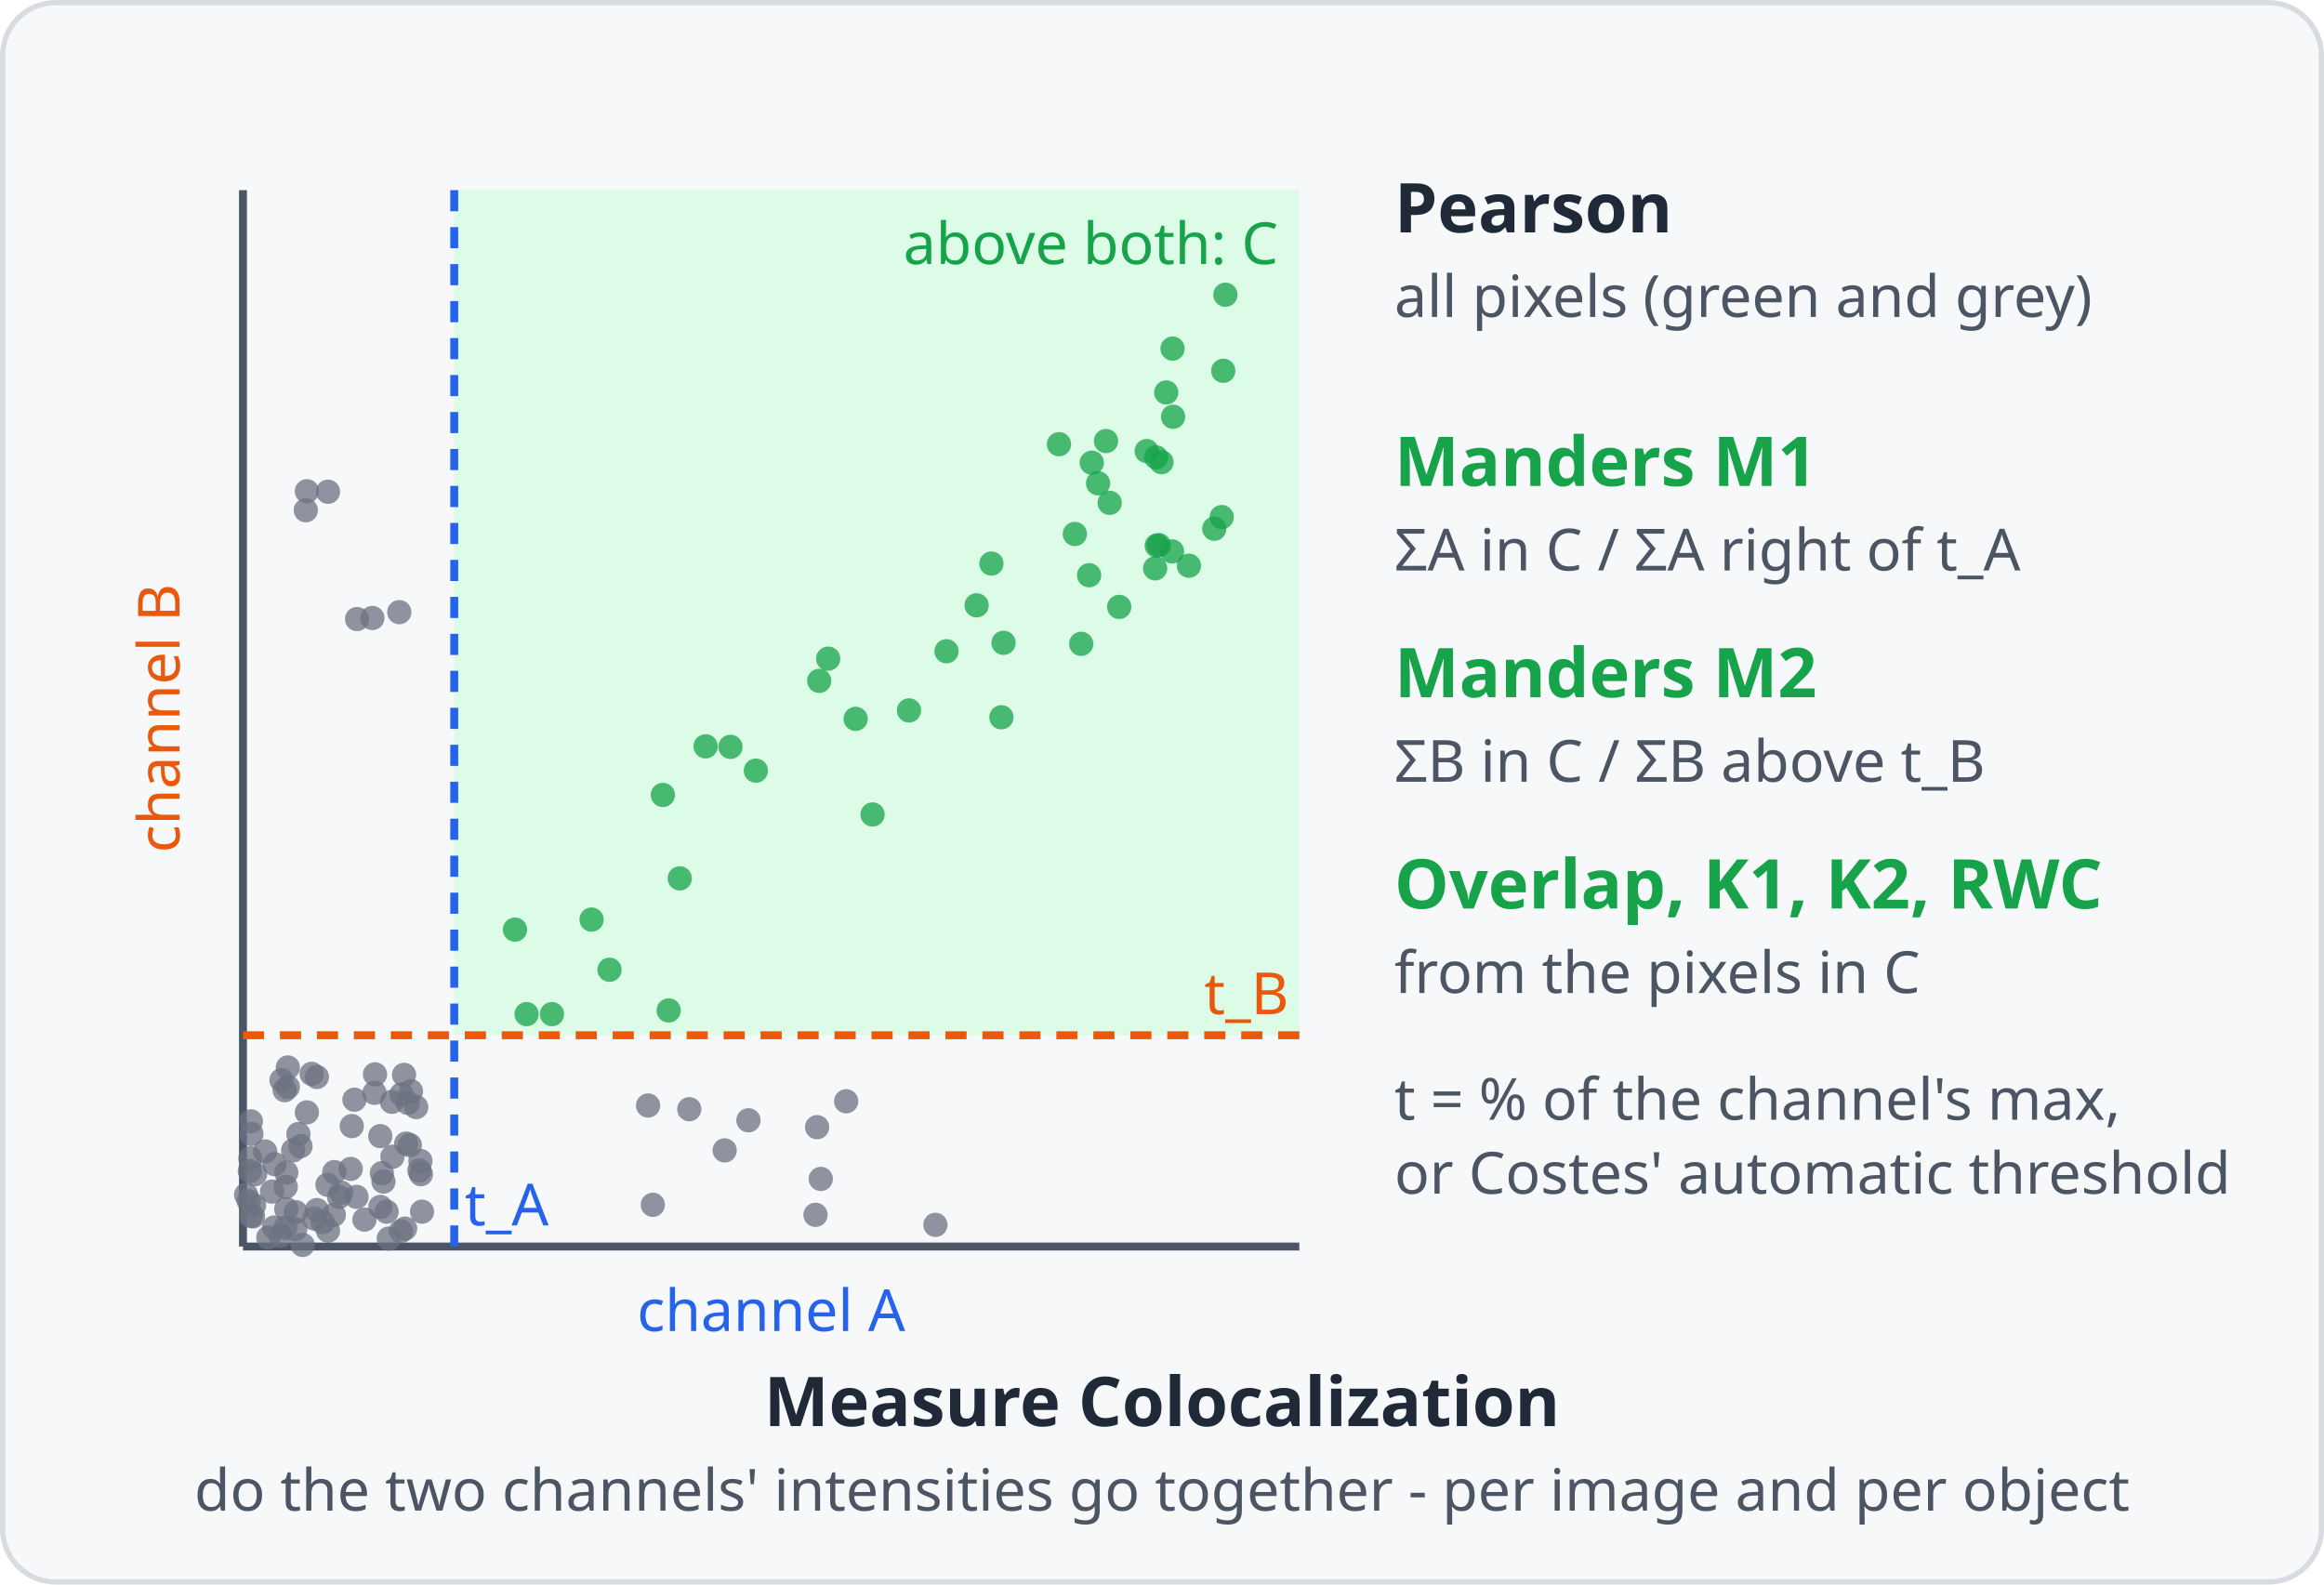
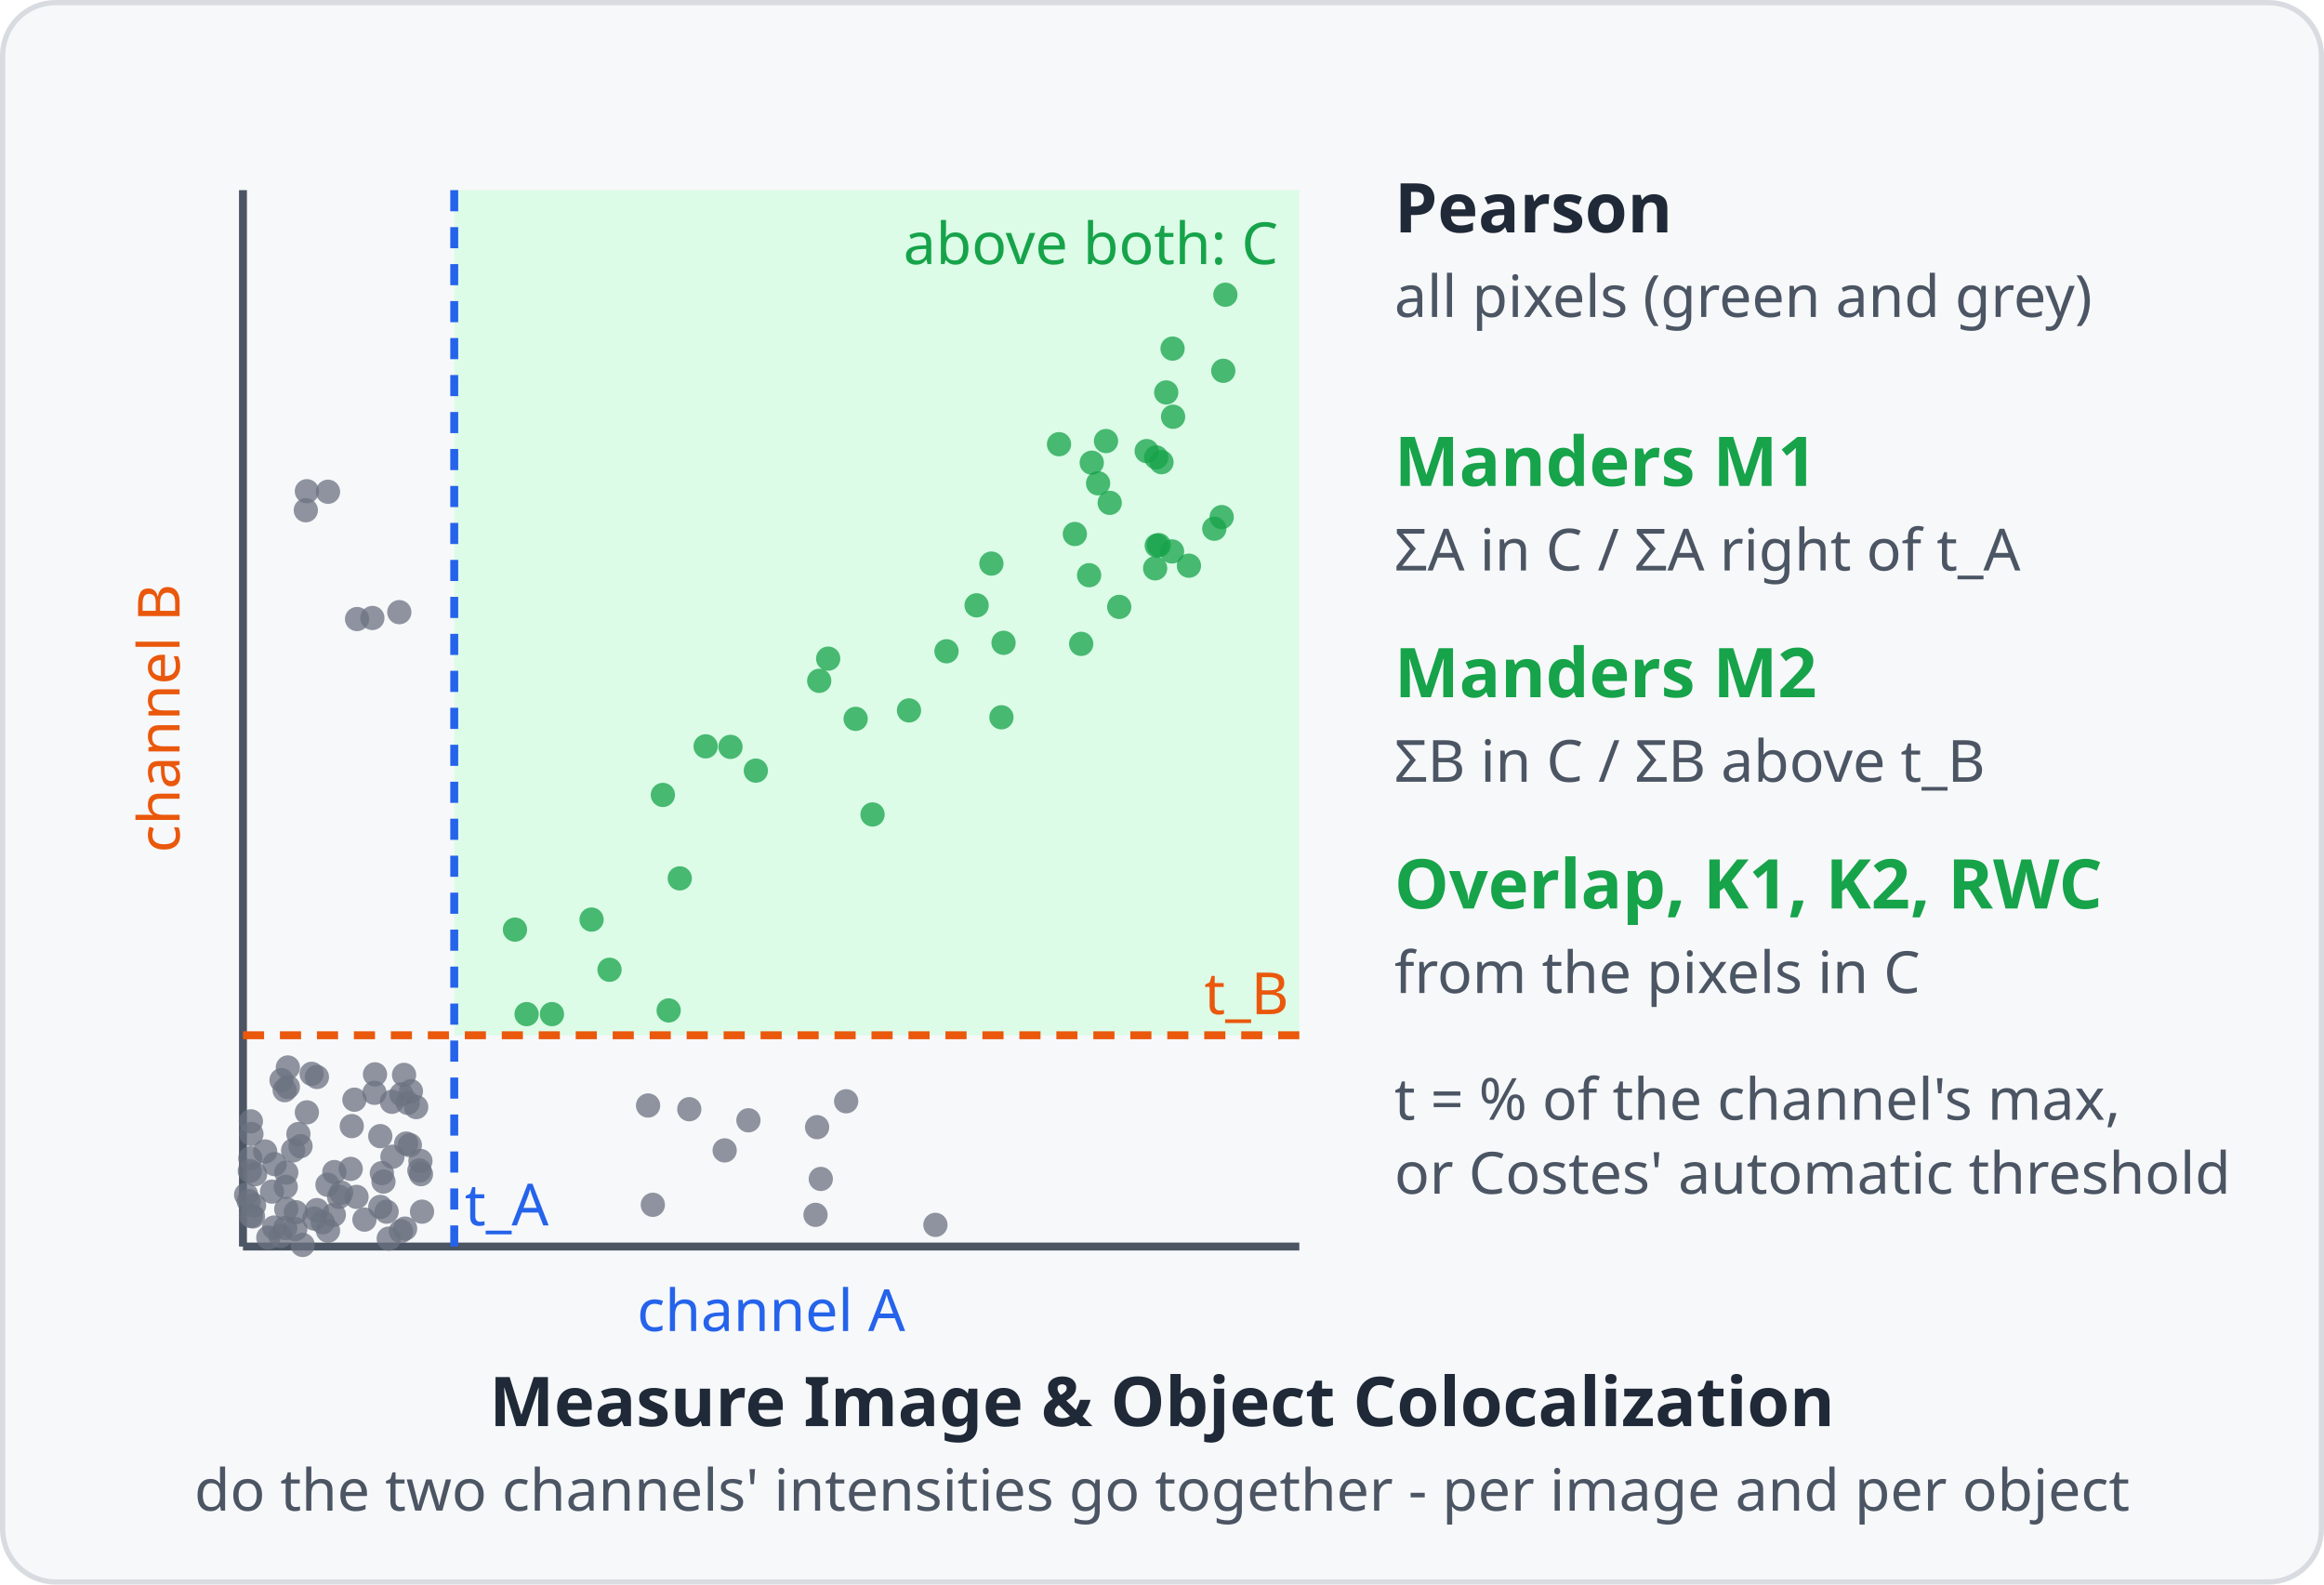
<svg xmlns="http://www.w3.org/2000/svg" width="440" height="300" viewBox="0 0 440 300">
  <style>
    .bg { fill: #f7f8fa; stroke: #d8dce1; stroke-width: 1; }
    .lbl { font: 13px sans-serif; fill: #1f2937; }
    .lbl-sm { font: 11px sans-serif; fill: #4b5563; }
    .lbl-bold { font: 13px sans-serif; font-weight: 600; fill: #1f2937; }
  </style>
  <rect class="bg" x="0.5" y="0.5" width="439" height="299" rx="10" />
  <line x1="46" y1="236" x2="246" y2="236" stroke="#4b5563" stroke-width="1.5" />
  <line x1="46" y1="236" x2="46" y2="36" stroke="#4b5563" stroke-width="1.5" />
  <text class="lbl-sm" style="fill:#2563eb" x="146.0" y="252" text-anchor="middle">channel A</text>
  <text class="lbl-sm" style="fill:#ea580c" x="34" y="136.0" text-anchor="middle" transform="rotate(-90 34 136.0)">channel B</text>
  <rect x="86.0" y="36" width="160.0" height="160.0" fill="#dcfce7" />
  <line x1="86.0" y1="236" x2="86.0" y2="36" stroke="#2563eb" stroke-width="1.5" stroke-dasharray="4 3" />
  <line x1="46" y1="196.0" x2="246" y2="196.0" stroke="#ea580c" stroke-width="1.5" stroke-dasharray="4 3" />
  <circle cx="54.0" cy="232.5" r="2.3" fill="#6b7280" fill-opacity="0.75" />
  <circle cx="59.5" cy="230.7" r="2.3" fill="#6b7280" fill-opacity="0.75" />
  <circle cx="48.3" cy="222.3" r="2.3" fill="#6b7280" fill-opacity="0.75" />
  <circle cx="77.2" cy="208.8" r="2.3" fill="#6b7280" fill-opacity="0.75" />
  <circle cx="72.0" cy="228.5" r="2.3" fill="#6b7280" fill-opacity="0.75" />
  <circle cx="64.2" cy="226.6" r="2.3" fill="#6b7280" fill-opacity="0.75" />
  <circle cx="51.9" cy="232.4" r="2.3" fill="#6b7280" fill-opacity="0.75" />
  <circle cx="53.3" cy="204.5" r="2.3" fill="#6b7280" fill-opacity="0.75" />
  <circle cx="74.2" cy="208.6" r="2.3" fill="#6b7280" fill-opacity="0.75" />
  <circle cx="73.2" cy="229.4" r="2.3" fill="#6b7280" fill-opacity="0.75" />
  <circle cx="56.5" cy="214.7" r="2.3" fill="#6b7280" fill-opacity="0.75" />
  <circle cx="70.9" cy="206.9" r="2.3" fill="#6b7280" fill-opacity="0.75" />
  <circle cx="75.9" cy="233.1" r="2.3" fill="#6b7280" fill-opacity="0.75" />
  <circle cx="66.6" cy="213.2" r="2.3" fill="#6b7280" fill-opacity="0.75" />
  <circle cx="63.2" cy="230.0" r="2.3" fill="#6b7280" fill-opacity="0.75" />
  <circle cx="62.1" cy="233.0" r="2.3" fill="#6b7280" fill-opacity="0.75" />
  <circle cx="77.8" cy="206.6" r="2.3" fill="#6b7280" fill-opacity="0.75" />
  <circle cx="64.6" cy="225.8" r="2.3" fill="#6b7280" fill-opacity="0.75" />
  <circle cx="76.9" cy="216.5" r="2.3" fill="#6b7280" fill-opacity="0.75" />
  <circle cx="76.0" cy="207.2" r="2.3" fill="#6b7280" fill-opacity="0.75" />
  <circle cx="63.3" cy="221.9" r="2.3" fill="#6b7280" fill-opacity="0.75" />
  <circle cx="66.4" cy="221.3" r="2.3" fill="#6b7280" fill-opacity="0.75" />
  <circle cx="51.5" cy="225.6" r="2.3" fill="#6b7280" fill-opacity="0.75" />
  <circle cx="73.6" cy="234.5" r="2.3" fill="#6b7280" fill-opacity="0.75" />
  <circle cx="47.6" cy="214.7" r="2.3" fill="#6b7280" fill-opacity="0.75" />
  <circle cx="55.5" cy="217.8" r="2.3" fill="#6b7280" fill-opacity="0.75" />
  <circle cx="62.0" cy="224.3" r="2.3" fill="#6b7280" fill-opacity="0.75" />
  <circle cx="79.9" cy="229.4" r="2.3" fill="#6b7280" fill-opacity="0.75" />
  <circle cx="60.0" cy="229.1" r="2.3" fill="#6b7280" fill-opacity="0.75" />
  <circle cx="67.5" cy="226.6" r="2.3" fill="#6b7280" fill-opacity="0.75" />
  <circle cx="58.1" cy="210.6" r="2.3" fill="#6b7280" fill-opacity="0.75" />
  <circle cx="56.9" cy="217.0" r="2.3" fill="#6b7280" fill-opacity="0.75" />
  <circle cx="76.7" cy="232.6" r="2.3" fill="#6b7280" fill-opacity="0.75" />
  <circle cx="48.1" cy="228.2" r="2.3" fill="#6b7280" fill-opacity="0.75" />
  <circle cx="72.0" cy="215.1" r="2.3" fill="#6b7280" fill-opacity="0.75" />
  <circle cx="54.1" cy="224.7" r="2.3" fill="#6b7280" fill-opacity="0.75" />
  <circle cx="52.0" cy="220.4" r="2.3" fill="#6b7280" fill-opacity="0.75" />
  <circle cx="47.5" cy="212.3" r="2.3" fill="#6b7280" fill-opacity="0.75" />
  <circle cx="76.5" cy="203.5" r="2.3" fill="#6b7280" fill-opacity="0.75" />
  <circle cx="71.0" cy="203.4" r="2.3" fill="#6b7280" fill-opacity="0.75" />
  <circle cx="46.6" cy="226.2" r="2.3" fill="#6b7280" fill-opacity="0.75" />
  <circle cx="78.8" cy="209.6" r="2.3" fill="#6b7280" fill-opacity="0.75" />
  <circle cx="60.0" cy="203.9" r="2.3" fill="#6b7280" fill-opacity="0.75" />
  <circle cx="67.1" cy="208.2" r="2.3" fill="#6b7280" fill-opacity="0.75" />
  <circle cx="56.0" cy="229.5" r="2.3" fill="#6b7280" fill-opacity="0.75" />
  <circle cx="61.1" cy="231.4" r="2.3" fill="#6b7280" fill-opacity="0.75" />
  <circle cx="59.0" cy="203.3" r="2.3" fill="#6b7280" fill-opacity="0.75" />
  <circle cx="57.3" cy="235.7" r="2.3" fill="#6b7280" fill-opacity="0.75" />
  <circle cx="47.5" cy="230.2" r="2.3" fill="#6b7280" fill-opacity="0.75" />
  <circle cx="72.6" cy="223.7" r="2.3" fill="#6b7280" fill-opacity="0.75" />
  <circle cx="55.9" cy="232.7" r="2.3" fill="#6b7280" fill-opacity="0.75" />
  <circle cx="79.4" cy="221.6" r="2.3" fill="#6b7280" fill-opacity="0.75" />
  <circle cx="53.1" cy="234.0" r="2.3" fill="#6b7280" fill-opacity="0.75" />
  <circle cx="47.9" cy="230.3" r="2.3" fill="#6b7280" fill-opacity="0.75" />
  <circle cx="69.0" cy="230.9" r="2.3" fill="#6b7280" fill-opacity="0.75" />
  <circle cx="47.4" cy="219.3" r="2.3" fill="#6b7280" fill-opacity="0.75" />
  <circle cx="54.5" cy="202.1" r="2.3" fill="#6b7280" fill-opacity="0.75" />
  <circle cx="50.2" cy="218.0" r="2.3" fill="#6b7280" fill-opacity="0.75" />
  <circle cx="72.3" cy="222.1" r="2.3" fill="#6b7280" fill-opacity="0.75" />
  <circle cx="79.6" cy="219.8" r="2.3" fill="#6b7280" fill-opacity="0.75" />
  <circle cx="54.2" cy="222.0" r="2.3" fill="#6b7280" fill-opacity="0.75" />
  <circle cx="47.3" cy="221.7" r="2.3" fill="#6b7280" fill-opacity="0.75" />
  <circle cx="54.5" cy="205.8" r="2.3" fill="#6b7280" fill-opacity="0.75" />
  <circle cx="74.3" cy="219.0" r="2.3" fill="#6b7280" fill-opacity="0.75" />
  <circle cx="47.1" cy="227.4" r="2.3" fill="#6b7280" fill-opacity="0.75" />
  <circle cx="54.2" cy="228.9" r="2.3" fill="#6b7280" fill-opacity="0.75" />
  <circle cx="53.9" cy="206.4" r="2.3" fill="#6b7280" fill-opacity="0.75" />
  <circle cx="50.8" cy="234.3" r="2.3" fill="#6b7280" fill-opacity="0.75" />
  <circle cx="77.6" cy="216.8" r="2.3" fill="#6b7280" fill-opacity="0.75" />
  <circle cx="79.7" cy="222.3" r="2.3" fill="#6b7280" fill-opacity="0.75" />
  <circle cx="222.1" cy="78.9" r="2.3" fill="#16a34a" fill-opacity="0.75" />
  <circle cx="206.7" cy="87.6" r="2.3" fill="#16a34a" fill-opacity="0.75" />
  <circle cx="165.2" cy="154.2" r="2.3" fill="#16a34a" fill-opacity="0.75" />
  <circle cx="125.5" cy="150.5" r="2.3" fill="#16a34a" fill-opacity="0.75" />
  <circle cx="222.0" cy="66.0" r="2.3" fill="#16a34a" fill-opacity="0.75" />
  <circle cx="143.1" cy="145.9" r="2.3" fill="#16a34a" fill-opacity="0.75" />
  <circle cx="207.9" cy="91.5" r="2.3" fill="#16a34a" fill-opacity="0.75" />
  <circle cx="210.1" cy="95.2" r="2.3" fill="#16a34a" fill-opacity="0.75" />
  <circle cx="187.7" cy="106.7" r="2.3" fill="#16a34a" fill-opacity="0.75" />
  <circle cx="133.6" cy="141.3" r="2.3" fill="#16a34a" fill-opacity="0.75" />
  <circle cx="229.9" cy="100.1" r="2.3" fill="#16a34a" fill-opacity="0.75" />
  <circle cx="232.0" cy="55.8" r="2.3" fill="#16a34a" fill-opacity="0.75" />
  <circle cx="189.6" cy="135.8" r="2.3" fill="#16a34a" fill-opacity="0.75" />
  <circle cx="221.9" cy="104.4" r="2.3" fill="#16a34a" fill-opacity="0.75" />
  <circle cx="231.6" cy="70.2" r="2.3" fill="#16a34a" fill-opacity="0.75" />
  <circle cx="104.5" cy="192.0" r="2.3" fill="#16a34a" fill-opacity="0.75" />
  <circle cx="184.9" cy="114.6" r="2.3" fill="#16a34a" fill-opacity="0.75" />
  <circle cx="200.5" cy="84.1" r="2.3" fill="#16a34a" fill-opacity="0.75" />
  <circle cx="126.6" cy="191.3" r="2.3" fill="#16a34a" fill-opacity="0.75" />
  <circle cx="225.1" cy="107.1" r="2.3" fill="#16a34a" fill-opacity="0.75" />
  <circle cx="218.7" cy="107.6" r="2.3" fill="#16a34a" fill-opacity="0.75" />
  <circle cx="209.4" cy="83.5" r="2.3" fill="#16a34a" fill-opacity="0.75" />
  <circle cx="218.9" cy="86.6" r="2.3" fill="#16a34a" fill-opacity="0.75" />
  <circle cx="219.0" cy="103.3" r="2.3" fill="#16a34a" fill-opacity="0.75" />
  <circle cx="190.0" cy="121.7" r="2.3" fill="#16a34a" fill-opacity="0.75" />
  <circle cx="220.8" cy="74.3" r="2.3" fill="#16a34a" fill-opacity="0.75" />
  <circle cx="162.0" cy="136.1" r="2.3" fill="#16a34a" fill-opacity="0.75" />
  <circle cx="99.7" cy="192.0" r="2.3" fill="#16a34a" fill-opacity="0.75" />
  <circle cx="179.2" cy="123.3" r="2.3" fill="#16a34a" fill-opacity="0.75" />
  <circle cx="217.1" cy="85.4" r="2.3" fill="#16a34a" fill-opacity="0.75" />
  <circle cx="115.4" cy="183.6" r="2.3" fill="#16a34a" fill-opacity="0.75" />
  <circle cx="203.5" cy="101.1" r="2.3" fill="#16a34a" fill-opacity="0.75" />
  <circle cx="97.5" cy="176.0" r="2.3" fill="#16a34a" fill-opacity="0.75" />
  <circle cx="211.9" cy="114.9" r="2.3" fill="#16a34a" fill-opacity="0.75" />
  <circle cx="172.1" cy="134.5" r="2.3" fill="#16a34a" fill-opacity="0.75" />
  <circle cx="206.2" cy="108.9" r="2.3" fill="#16a34a" fill-opacity="0.75" />
  <circle cx="128.7" cy="166.3" r="2.3" fill="#16a34a" fill-opacity="0.75" />
  <circle cx="231.3" cy="97.9" r="2.3" fill="#16a34a" fill-opacity="0.75" />
  <circle cx="112.0" cy="174.1" r="2.3" fill="#16a34a" fill-opacity="0.75" />
  <circle cx="219.9" cy="87.5" r="2.3" fill="#16a34a" fill-opacity="0.75" />
  <circle cx="156.8" cy="124.7" r="2.3" fill="#16a34a" fill-opacity="0.75" />
  <circle cx="204.7" cy="121.9" r="2.3" fill="#16a34a" fill-opacity="0.75" />
  <circle cx="219.4" cy="103.2" r="2.3" fill="#16a34a" fill-opacity="0.75" />
  <circle cx="138.3" cy="141.4" r="2.3" fill="#16a34a" fill-opacity="0.75" />
  <circle cx="155.1" cy="128.9" r="2.3" fill="#16a34a" fill-opacity="0.75" />
  <circle cx="122.7" cy="209.3" r="2.3" fill="#6b7280" fill-opacity="0.75" />
  <circle cx="123.6" cy="228.1" r="2.3" fill="#6b7280" fill-opacity="0.75" />
  <circle cx="155.4" cy="223.2" r="2.3" fill="#6b7280" fill-opacity="0.75" />
  <circle cx="160.2" cy="208.5" r="2.3" fill="#6b7280" fill-opacity="0.75" />
  <circle cx="177.1" cy="231.9" r="2.3" fill="#6b7280" fill-opacity="0.75" />
  <circle cx="137.2" cy="217.8" r="2.3" fill="#6b7280" fill-opacity="0.75" />
  <circle cx="154.7" cy="213.4" r="2.3" fill="#6b7280" fill-opacity="0.75" />
  <circle cx="154.4" cy="230.0" r="2.3" fill="#6b7280" fill-opacity="0.75" />
  <circle cx="130.5" cy="210.0" r="2.3" fill="#6b7280" fill-opacity="0.75" />
  <circle cx="141.7" cy="212.1" r="2.3" fill="#6b7280" fill-opacity="0.75" />
  <circle cx="75.6" cy="115.9" r="2.3" fill="#6b7280" fill-opacity="0.75" />
  <circle cx="67.6" cy="117.2" r="2.3" fill="#6b7280" fill-opacity="0.75" />
  <circle cx="58.1" cy="93.0" r="2.3" fill="#6b7280" fill-opacity="0.75" />
  <circle cx="62.1" cy="93.1" r="2.3" fill="#6b7280" fill-opacity="0.75" />
  <circle cx="57.9" cy="96.6" r="2.3" fill="#6b7280" fill-opacity="0.75" />
  <circle cx="70.5" cy="117.0" r="2.3" fill="#6b7280" fill-opacity="0.75" />
  <text class="lbl-sm" style="fill:#2563eb" x="88.0" y="232">t_A</text>
  <text class="lbl-sm" style="fill:#ea580c" x="244" y="192.0" text-anchor="end">t_B</text>
  <text class="lbl-sm" style="fill:#16a34a" x="242" y="50" text-anchor="end">above both: C</text>
  <text class="lbl-bold" x="264" y="44">Pearson</text>
  <text class="lbl-sm" x="264" y="60">all pixels (green and grey)</text>
  <text class="lbl-bold" style="fill:#16a34a" x="264" y="92">Manders M1</text>
  <text class="lbl-sm" x="264" y="108">ΣA in C / ΣA right of t_A</text>
  <text class="lbl-bold" style="fill:#16a34a" x="264" y="132">Manders M2</text>
  <text class="lbl-sm" x="264" y="148">ΣB in C / ΣB above t_B</text>
  <text class="lbl-bold" style="fill:#16a34a" x="264" y="172">Overlap, K1, K2, RWC</text>
  <text class="lbl-sm" x="264" y="188">from the pixels in C</text>
  <text class="lbl-sm" x="264" y="212">t = % of the channel's max,</text>
  <text class="lbl-sm" x="264" y="226">or Costes' automatic threshold</text>
-   <text class="lbl-bold" x="220" y="270" text-anchor="middle">Measure Colocalization</text>
+   <text class="lbl-bold" x="220" y="270" text-anchor="middle">Measure Image &amp; Object Colocalization</text>
  <text class="lbl-sm" x="220" y="286" text-anchor="middle">do the two channels' intensities go together - per image and per object</text>
</svg>
